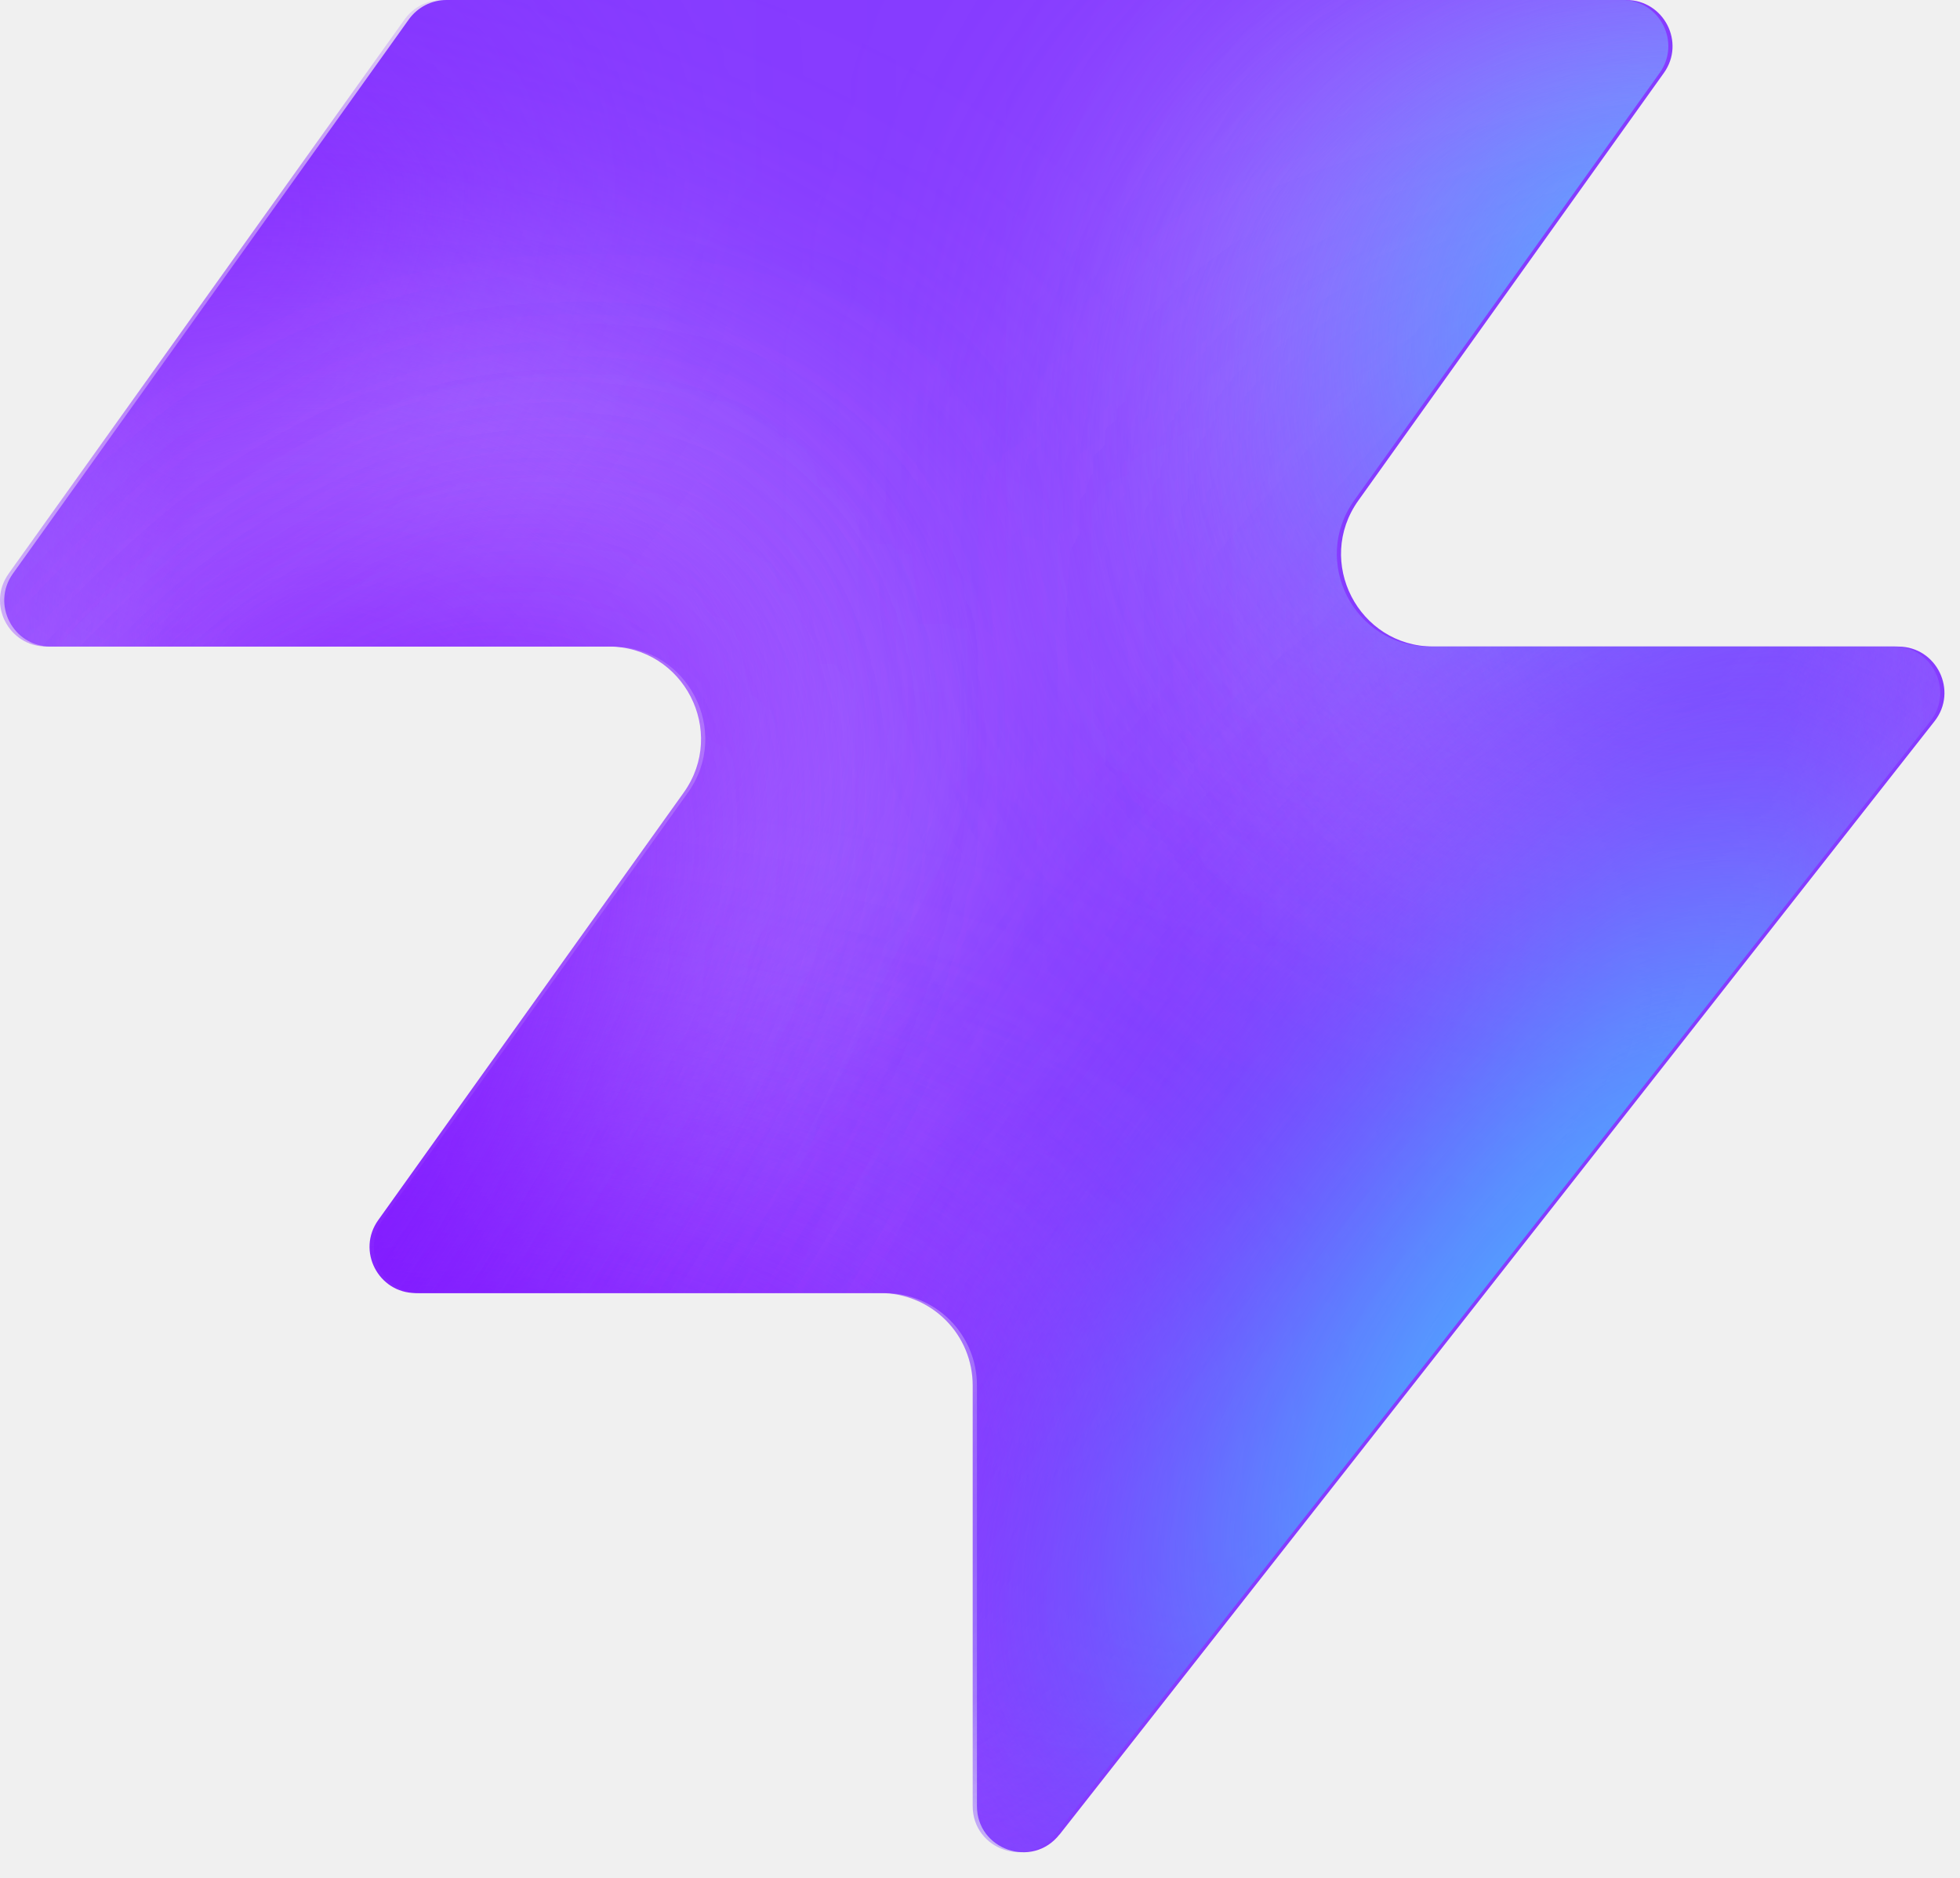
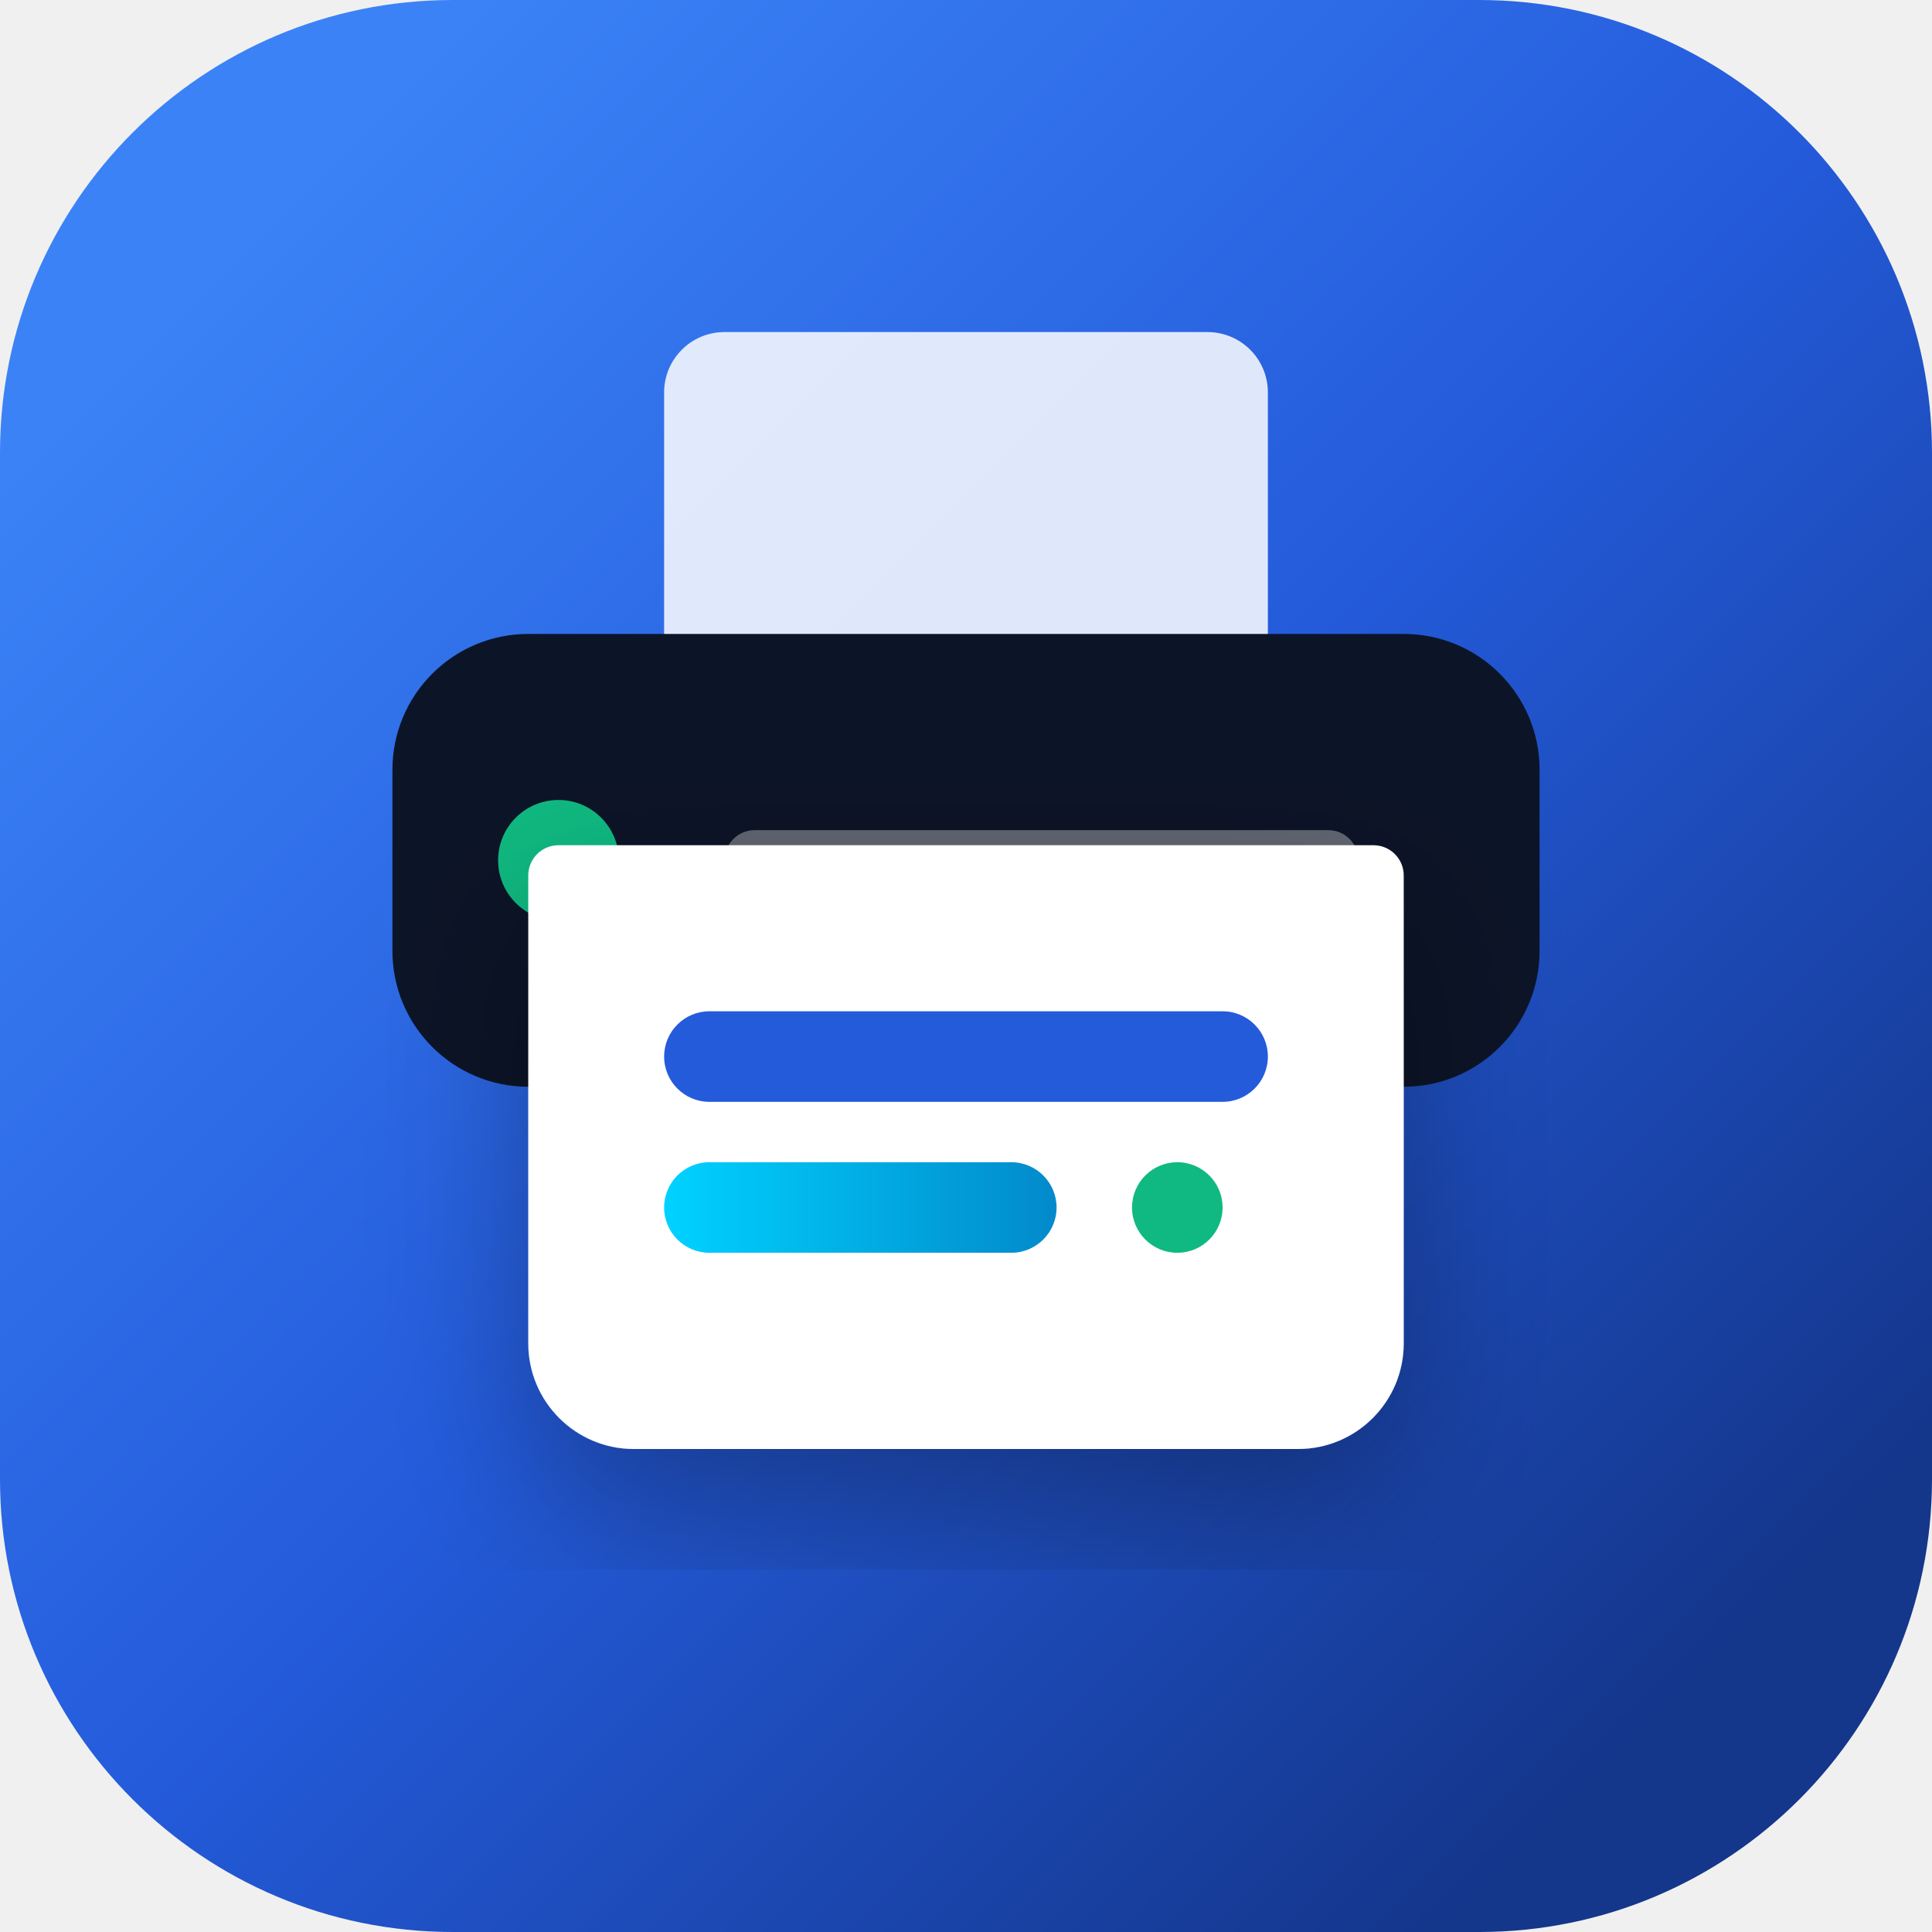
- <svg xmlns="http://www.w3.org/2000/svg" width="48" height="46" fill="none" viewBox="0 0 48 46">
-   <path fill="#863bff" d="M25.946 44.938c-.664.845-2.021.375-2.021-.698V33.937a2.26 2.26 0 0 0-2.262-2.262H10.287c-.92 0-1.456-1.04-.92-1.788l7.48-10.471c1.07-1.497 0-3.578-1.842-3.578H1.237c-.92 0-1.456-1.04-.92-1.788L10.013.474c.214-.297.556-.474.92-.474h28.894c.92 0 1.456 1.04.92 1.788l-7.48 10.471c-1.07 1.498 0 3.579 1.842 3.579h11.377c.943 0 1.473 1.088.89 1.83L25.947 44.94z" style="fill:#863bff;fill:color(display-p3 .525 .23 1);fill-opacity:1" />
-   <mask id="a" width="48" height="46" x="0" y="0" maskUnits="userSpaceOnUse" style="mask-type:alpha">
-     <path fill="#000" d="M25.842 44.938c-.664.844-2.021.375-2.021-.698V33.937a2.26 2.26 0 0 0-2.262-2.262H10.183c-.92 0-1.456-1.04-.92-1.788l7.48-10.471c1.07-1.498 0-3.579-1.842-3.579H1.133c-.92 0-1.456-1.04-.92-1.787L9.91.473c.214-.297.556-.474.92-.474h28.894c.92 0 1.456 1.04.92 1.788l-7.48 10.471c-1.07 1.498 0 3.578 1.842 3.578h11.377c.943 0 1.473 1.088.89 1.832L25.843 44.94z" style="fill:#000;fill-opacity:1" />
-   </mask>
-   <g mask="url(#a)">
-     <g filter="url(#b)">
-       <ellipse cx="5.508" cy="14.704" fill="#ede6ff" rx="5.508" ry="14.704" style="fill:#ede6ff;fill:color(display-p3 .927 .903 1);fill-opacity:1" transform="matrix(.00324 1 1 -.00324 -4.47 31.516)" />
-     </g>
-     <g filter="url(#c)">
-       <ellipse cx="10.399" cy="29.851" fill="#ede6ff" rx="10.399" ry="29.851" style="fill:#ede6ff;fill:color(display-p3 .927 .903 1);fill-opacity:1" transform="matrix(.00324 1 1 -.00324 -39.328 7.883)" />
-     </g>
-     <g filter="url(#d)">
-       <ellipse cx="5.508" cy="30.487" fill="#7e14ff" rx="5.508" ry="30.487" style="fill:#7e14ff;fill:color(display-p3 .492 .077 1);fill-opacity:1" transform="rotate(89.814 -25.913 -14.639)scale(1 -1)" />
-     </g>
-     <g filter="url(#e)">
-       <ellipse cx="5.508" cy="30.599" fill="#7e14ff" rx="5.508" ry="30.599" style="fill:#7e14ff;fill:color(display-p3 .492 .077 1);fill-opacity:1" transform="rotate(89.814 -32.644 -3.334)scale(1 -1)" />
-     </g>
-     <g filter="url(#f)">
-       <ellipse cx="5.508" cy="30.599" fill="#7e14ff" rx="5.508" ry="30.599" style="fill:#7e14ff;fill:color(display-p3 .492 .077 1);fill-opacity:1" transform="matrix(.00324 1 1 -.00324 -34.34 30.47)" />
-     </g>
-     <g filter="url(#g)">
-       <ellipse cx="14.072" cy="22.078" fill="#ede6ff" rx="14.072" ry="22.078" style="fill:#ede6ff;fill:color(display-p3 .927 .903 1);fill-opacity:1" transform="rotate(93.35 24.506 48.493)scale(-1 1)" />
-     </g>
-     <g filter="url(#h)">
-       <ellipse cx="3.47" cy="21.501" fill="#7e14ff" rx="3.47" ry="21.501" style="fill:#7e14ff;fill:color(display-p3 .492 .077 1);fill-opacity:1" transform="rotate(89.009 28.708 47.59)scale(-1 1)" />
-     </g>
-     <g filter="url(#i)">
-       <ellipse cx="3.47" cy="21.501" fill="#7e14ff" rx="3.47" ry="21.501" style="fill:#7e14ff;fill:color(display-p3 .492 .077 1);fill-opacity:1" transform="rotate(89.009 28.708 47.59)scale(-1 1)" />
-     </g>
-     <g filter="url(#j)">
-       <ellipse cx=".387" cy="8.972" fill="#7e14ff" rx="4.407" ry="29.108" style="fill:#7e14ff;fill:color(display-p3 .492 .077 1);fill-opacity:1" transform="rotate(39.51 .387 8.972)" />
-     </g>
-     <g filter="url(#k)">
-       <ellipse cx="47.523" cy="-6.092" fill="#7e14ff" rx="4.407" ry="29.108" style="fill:#7e14ff;fill:color(display-p3 .492 .077 1);fill-opacity:1" transform="rotate(37.892 47.523 -6.092)" />
-     </g>
-     <g filter="url(#l)">
-       <ellipse cx="41.412" cy="6.333" fill="#47bfff" rx="5.971" ry="9.665" style="fill:#47bfff;fill:color(display-p3 .28 .748 1);fill-opacity:1" transform="rotate(37.892 41.412 6.333)" />
-     </g>
-     <g filter="url(#m)">
-       <ellipse cx="-1.879" cy="38.332" fill="#7e14ff" rx="4.407" ry="29.108" style="fill:#7e14ff;fill:color(display-p3 .492 .077 1);fill-opacity:1" transform="rotate(37.892 -1.88 38.332)" />
-     </g>
-     <g filter="url(#n)">
-       <ellipse cx="-1.879" cy="38.332" fill="#7e14ff" rx="4.407" ry="29.108" style="fill:#7e14ff;fill:color(display-p3 .492 .077 1);fill-opacity:1" transform="rotate(37.892 -1.88 38.332)" />
-     </g>
-     <g filter="url(#o)">
-       <ellipse cx="35.651" cy="29.907" fill="#7e14ff" rx="4.407" ry="29.108" style="fill:#7e14ff;fill:color(display-p3 .492 .077 1);fill-opacity:1" transform="rotate(37.892 35.651 29.907)" />
-     </g>
-     <g filter="url(#p)">
-       <ellipse cx="38.418" cy="32.4" fill="#47bfff" rx="5.971" ry="15.297" style="fill:#47bfff;fill:color(display-p3 .28 .748 1);fill-opacity:1" transform="rotate(37.892 38.418 32.4)" />
-     </g>
-   </g>
+ <svg xmlns="http://www.w3.org/2000/svg" viewBox="0 0 64 64" fill="none">
  <defs>
-     <filter id="b" width="60.045" height="41.654" x="-19.77" y="16.149" color-interpolation-filters="sRGB" filterUnits="userSpaceOnUse">
-       <feFlood flood-opacity="0" result="BackgroundImageFix" />
-       <feBlend in="SourceGraphic" in2="BackgroundImageFix" result="shape" />
-       <feGaussianBlur result="effect1_foregroundBlur_2002_17158" stdDeviation="7.659" />
-     </filter>
-     <filter id="c" width="90.34" height="51.437" x="-54.613" y="-7.533" color-interpolation-filters="sRGB" filterUnits="userSpaceOnUse">
-       <feFlood flood-opacity="0" result="BackgroundImageFix" />
-       <feBlend in="SourceGraphic" in2="BackgroundImageFix" result="shape" />
-       <feGaussianBlur result="effect1_foregroundBlur_2002_17158" stdDeviation="7.659" />
-     </filter>
-     <filter id="d" width="79.355" height="29.4" x="-49.64" y="2.03" color-interpolation-filters="sRGB" filterUnits="userSpaceOnUse">
-       <feFlood flood-opacity="0" result="BackgroundImageFix" />
-       <feBlend in="SourceGraphic" in2="BackgroundImageFix" result="shape" />
-       <feGaussianBlur result="effect1_foregroundBlur_2002_17158" stdDeviation="4.596" />
-     </filter>
-     <filter id="e" width="79.579" height="29.4" x="-45.045" y="20.029" color-interpolation-filters="sRGB" filterUnits="userSpaceOnUse">
-       <feFlood flood-opacity="0" result="BackgroundImageFix" />
-       <feBlend in="SourceGraphic" in2="BackgroundImageFix" result="shape" />
-       <feGaussianBlur result="effect1_foregroundBlur_2002_17158" stdDeviation="4.596" />
-     </filter>
-     <filter id="f" width="79.579" height="29.4" x="-43.513" y="21.178" color-interpolation-filters="sRGB" filterUnits="userSpaceOnUse">
-       <feFlood flood-opacity="0" result="BackgroundImageFix" />
-       <feBlend in="SourceGraphic" in2="BackgroundImageFix" result="shape" />
-       <feGaussianBlur result="effect1_foregroundBlur_2002_17158" stdDeviation="4.596" />
-     </filter>
-     <filter id="g" width="74.749" height="58.852" x="15.756" y="-17.901" color-interpolation-filters="sRGB" filterUnits="userSpaceOnUse">
-       <feFlood flood-opacity="0" result="BackgroundImageFix" />
-       <feBlend in="SourceGraphic" in2="BackgroundImageFix" result="shape" />
-       <feGaussianBlur result="effect1_foregroundBlur_2002_17158" stdDeviation="7.659" />
-     </filter>
-     <filter id="h" width="61.377" height="25.362" x="23.548" y="2.284" color-interpolation-filters="sRGB" filterUnits="userSpaceOnUse">
-       <feFlood flood-opacity="0" result="BackgroundImageFix" />
-       <feBlend in="SourceGraphic" in2="BackgroundImageFix" result="shape" />
-       <feGaussianBlur result="effect1_foregroundBlur_2002_17158" stdDeviation="4.596" />
-     </filter>
-     <filter id="i" width="61.377" height="25.362" x="23.548" y="2.284" color-interpolation-filters="sRGB" filterUnits="userSpaceOnUse">
-       <feFlood flood-opacity="0" result="BackgroundImageFix" />
-       <feBlend in="SourceGraphic" in2="BackgroundImageFix" result="shape" />
-       <feGaussianBlur result="effect1_foregroundBlur_2002_17158" stdDeviation="4.596" />
-     </filter>
-     <filter id="j" width="56.045" height="63.649" x="-27.636" y="-22.853" color-interpolation-filters="sRGB" filterUnits="userSpaceOnUse">
-       <feFlood flood-opacity="0" result="BackgroundImageFix" />
-       <feBlend in="SourceGraphic" in2="BackgroundImageFix" result="shape" />
-       <feGaussianBlur result="effect1_foregroundBlur_2002_17158" stdDeviation="4.596" />
-     </filter>
-     <filter id="k" width="54.814" height="64.646" x="20.116" y="-38.415" color-interpolation-filters="sRGB" filterUnits="userSpaceOnUse">
-       <feFlood flood-opacity="0" result="BackgroundImageFix" />
-       <feBlend in="SourceGraphic" in2="BackgroundImageFix" result="shape" />
-       <feGaussianBlur result="effect1_foregroundBlur_2002_17158" stdDeviation="4.596" />
-     </filter>
-     <filter id="l" width="33.541" height="35.313" x="24.641" y="-11.323" color-interpolation-filters="sRGB" filterUnits="userSpaceOnUse">
-       <feFlood flood-opacity="0" result="BackgroundImageFix" />
-       <feBlend in="SourceGraphic" in2="BackgroundImageFix" result="shape" />
-       <feGaussianBlur result="effect1_foregroundBlur_2002_17158" stdDeviation="4.596" />
-     </filter>
-     <filter id="m" width="54.814" height="64.646" x="-29.286" y="6.009" color-interpolation-filters="sRGB" filterUnits="userSpaceOnUse">
-       <feFlood flood-opacity="0" result="BackgroundImageFix" />
-       <feBlend in="SourceGraphic" in2="BackgroundImageFix" result="shape" />
-       <feGaussianBlur result="effect1_foregroundBlur_2002_17158" stdDeviation="4.596" />
-     </filter>
-     <filter id="n" width="54.814" height="64.646" x="-29.286" y="6.009" color-interpolation-filters="sRGB" filterUnits="userSpaceOnUse">
-       <feFlood flood-opacity="0" result="BackgroundImageFix" />
-       <feBlend in="SourceGraphic" in2="BackgroundImageFix" result="shape" />
-       <feGaussianBlur result="effect1_foregroundBlur_2002_17158" stdDeviation="4.596" />
-     </filter>
-     <filter id="o" width="54.814" height="64.646" x="8.244" y="-2.416" color-interpolation-filters="sRGB" filterUnits="userSpaceOnUse">
-       <feFlood flood-opacity="0" result="BackgroundImageFix" />
-       <feBlend in="SourceGraphic" in2="BackgroundImageFix" result="shape" />
-       <feGaussianBlur result="effect1_foregroundBlur_2002_17158" stdDeviation="4.596" />
-     </filter>
-     <filter id="p" width="39.409" height="43.623" x="18.713" y="10.588" color-interpolation-filters="sRGB" filterUnits="userSpaceOnUse">
-       <feFlood flood-opacity="0" result="BackgroundImageFix" />
-       <feBlend in="SourceGraphic" in2="BackgroundImageFix" result="shape" />
-       <feGaussianBlur result="effect1_foregroundBlur_2002_17158" stdDeviation="4.596" />
+     <linearGradient id="pf-grad-primary" x1="8" y1="8" x2="56" y2="56" gradientUnits="userSpaceOnUse">
+       <stop offset="0%" stop-color="#3B82F6" />
+       <stop offset="50%" stop-color="#245BDB" />
+       <stop offset="100%" stop-color="#14368B" />
+     </linearGradient>
+     <linearGradient id="pf-grad-cyan" x1="22" y1="38" x2="36" y2="38" gradientUnits="userSpaceOnUse">
+       <stop offset="0%" stop-color="#00D2FF" />
+       <stop offset="100%" stop-color="#0284C7" />
+     </linearGradient>
+     <filter id="pf-shadow" x="12" y="24" width="40" height="28" filterUnits="userSpaceOnUse">
+       <feDropShadow dx="0" dy="2" stdDeviation="2.5" flood-color="#0A0E13" flood-opacity="0.3" />
    </filter>
  </defs>
+   <rect width="64" height="64" rx="15" fill="url(#pf-grad-primary)" />
+   <path d="M22 13C22 11.895 22.895 11 24 11H40C41.105 11 42 11.895 42 13V22H22V13Z" fill="#FFFFFF" fill-opacity="0.85" />
+   <rect x="13" y="21" width="38" height="15" rx="4.5" fill="#0C1427" />
+   <circle cx="18.5" cy="28.5" r="2" fill="#10B981" />
+   <rect x="24" y="27.5" width="21" height="2" rx="1" fill="#FFFFFF" fill-opacity="0.35" />
+   <g filter="url(#pf-shadow)">
+     <path d="M17.5 29C17.5 28.448 17.948 28 18.5 28H45.5C46.052 28 46.5 28.448 46.5 29V44.5C46.5 46.433 44.933 48 43 48H21C19.067 48 17.5 46.433 17.5 44.5V29Z" fill="#FFFFFF" />
+   </g>
+   <rect x="22" y="33.5" width="20" height="3" rx="1.5" fill="#245BDB" />
+   <rect x="22" y="38.5" width="13" height="3" rx="1.5" fill="url(#pf-grad-cyan)" />
+   <circle cx="39" cy="40" r="1.5" fill="#10B981" />
</svg>
